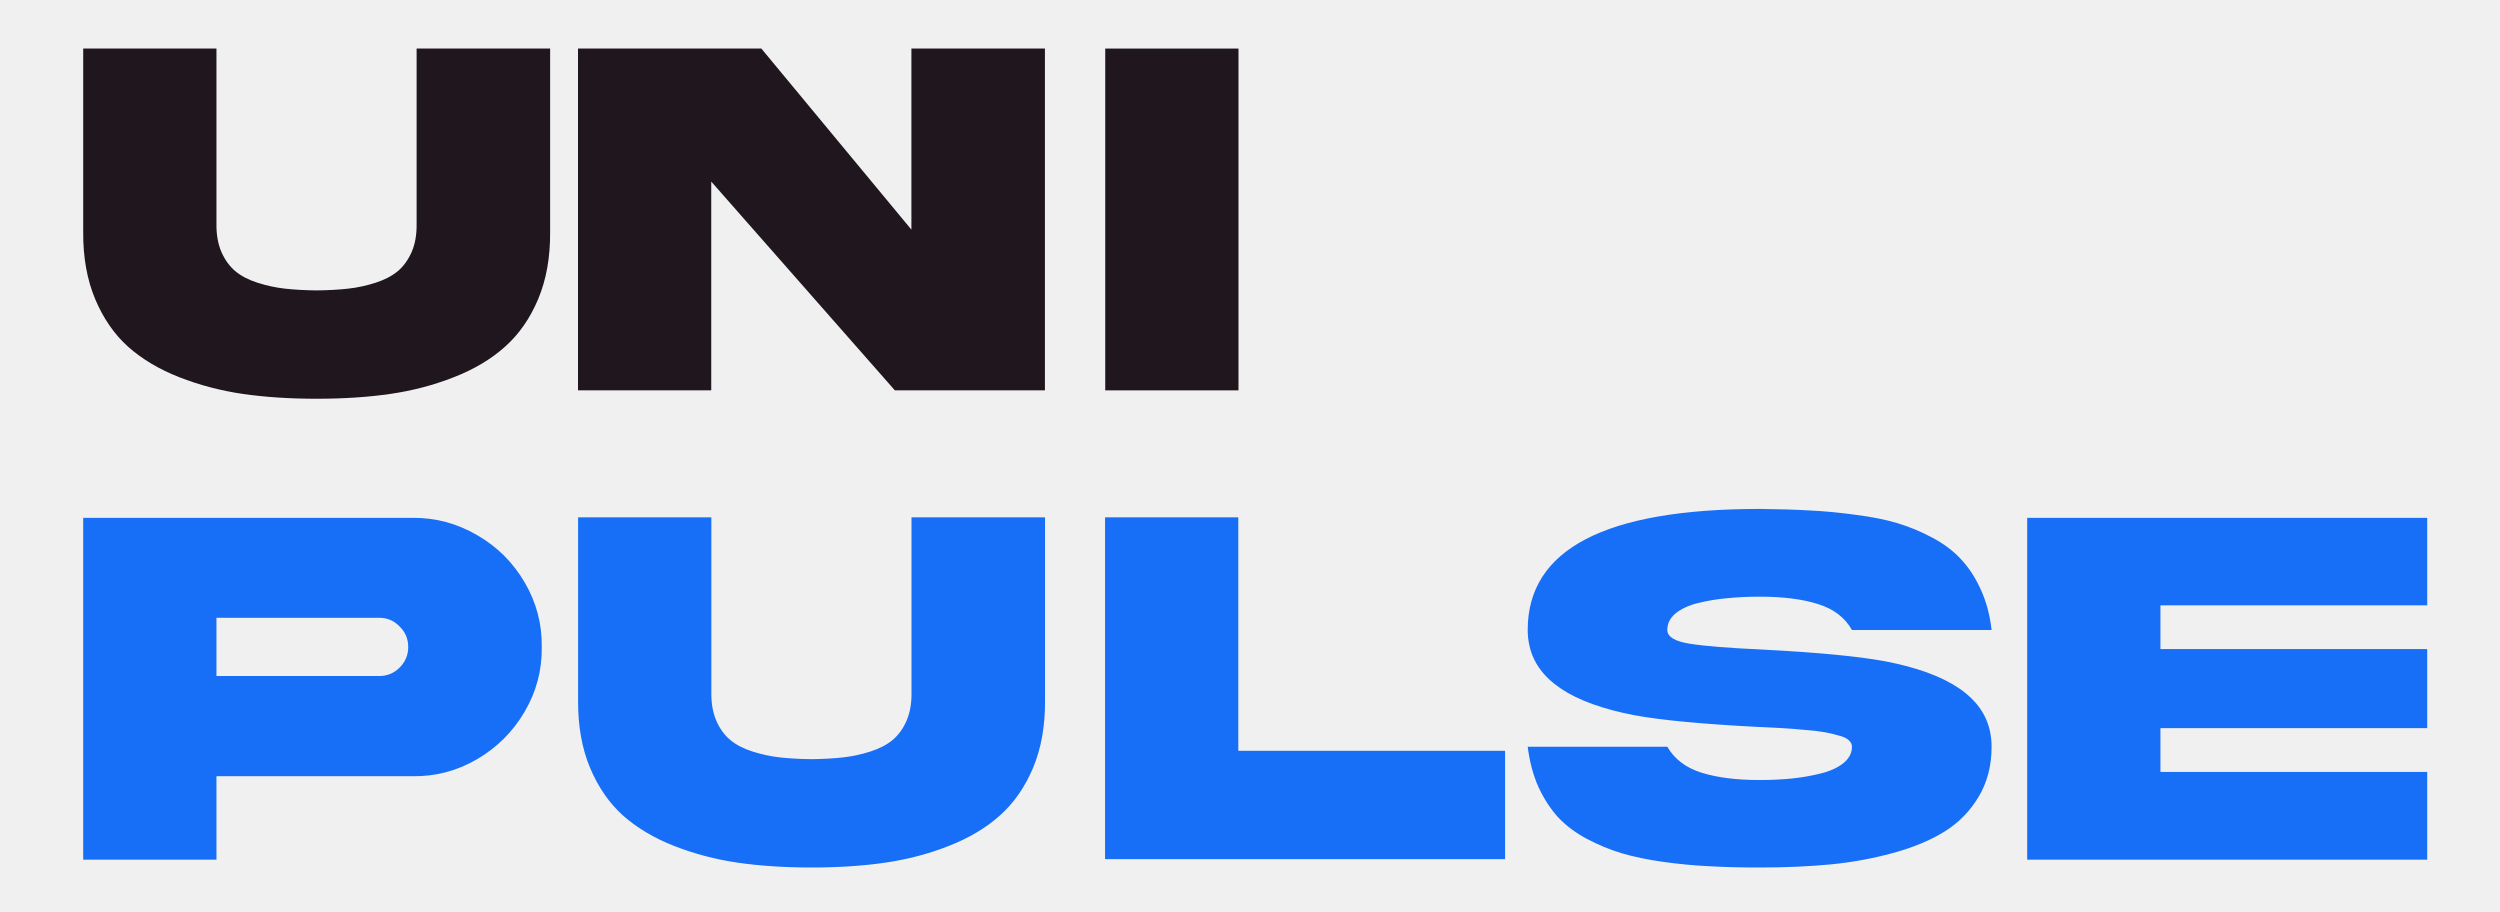
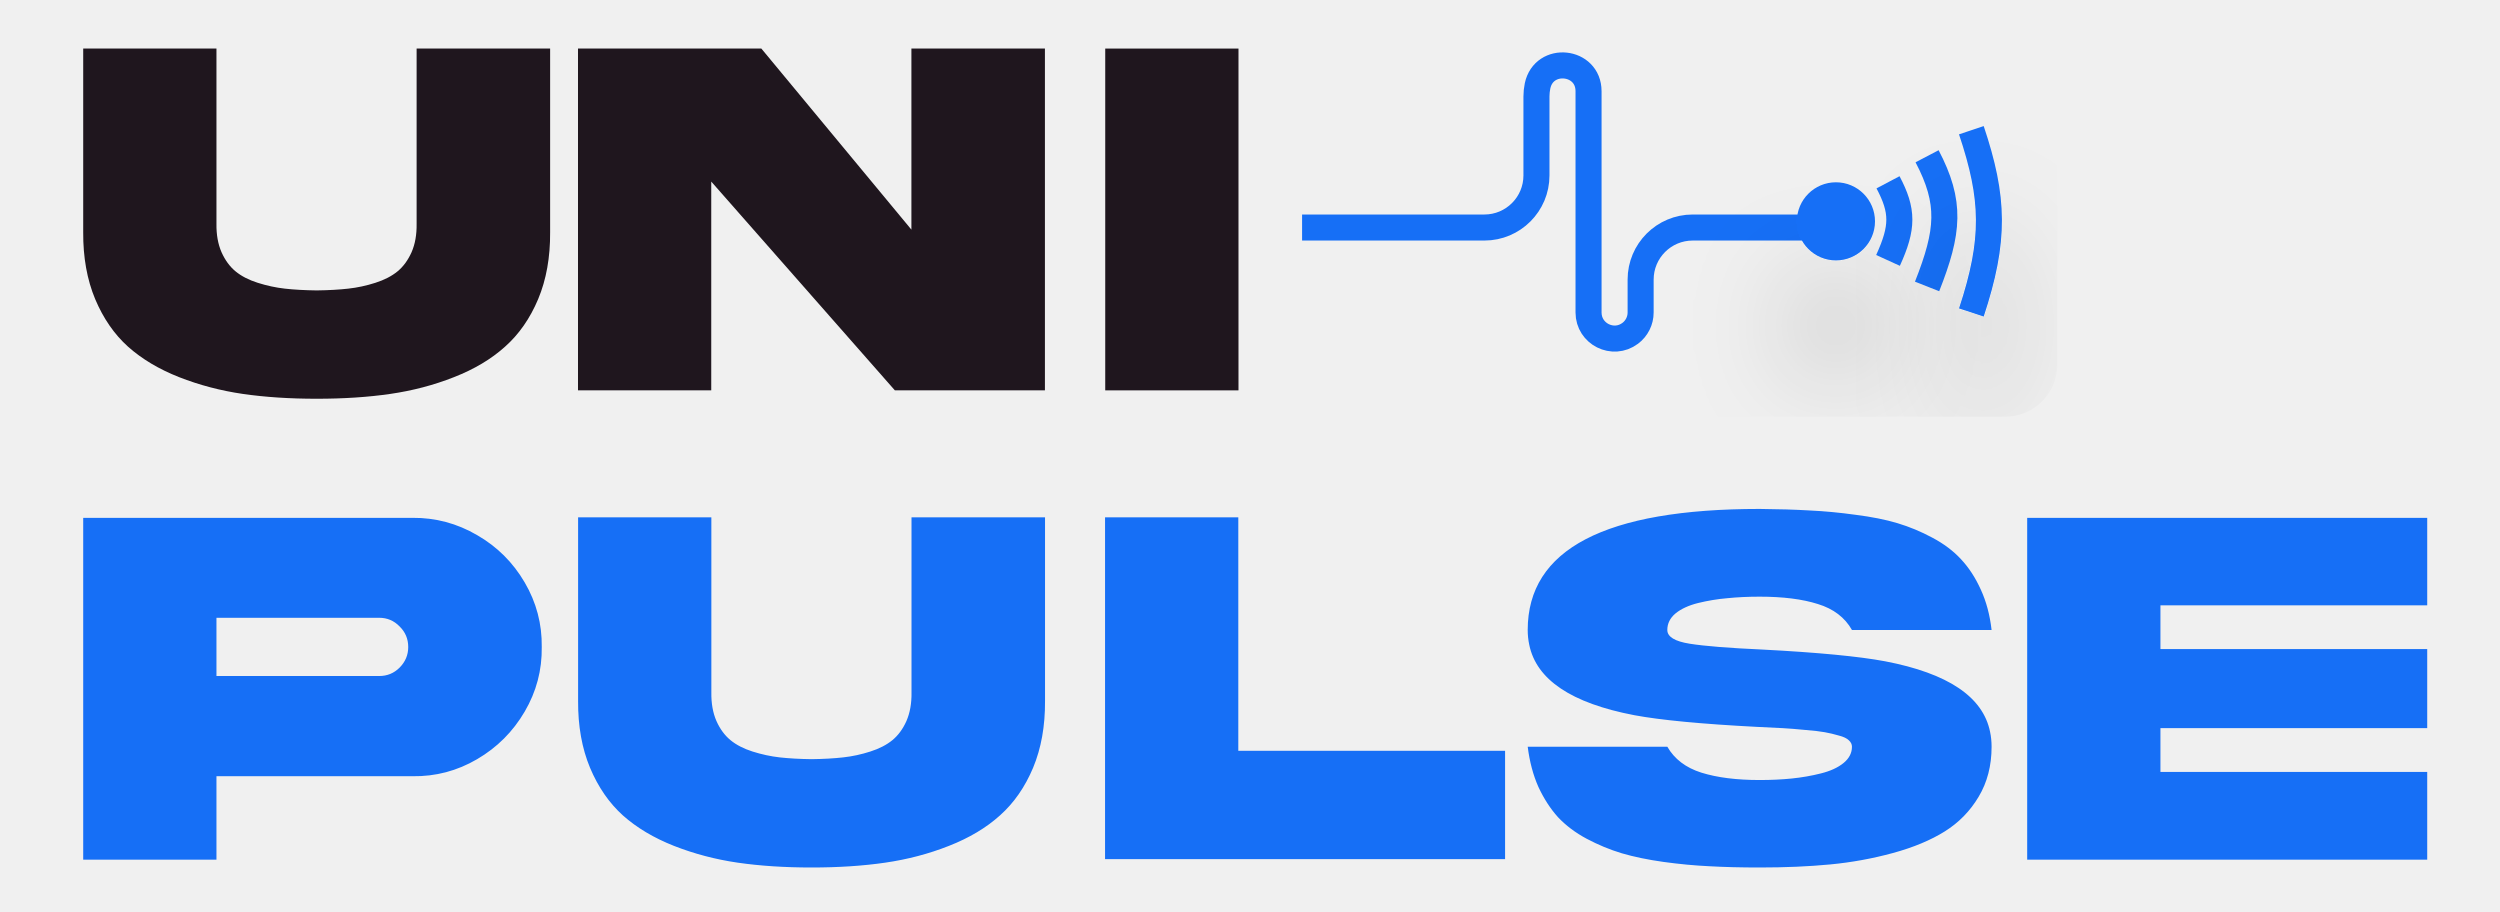
<svg xmlns="http://www.w3.org/2000/svg" width="96" height="35" viewBox="0 0 96 35" fill="none">
-   <g clipPath="url(#clip0_2087_3669)">
+   <g clip-path="url(#clip0_2087_3669)">
    <path d="M8.312 25.959H14.562C14.868 25.959 15.129 25.852 15.344 25.637C15.565 25.415 15.676 25.152 15.676 24.846C15.676 24.533 15.565 24.27 15.344 24.055C15.129 23.833 14.868 23.723 14.562 23.723H8.312V25.959ZM3.195 19.885H15.842C16.727 19.878 17.554 20.1 18.322 20.549C19.09 20.991 19.699 21.597 20.148 22.365C20.598 23.134 20.816 23.96 20.803 24.846C20.816 25.731 20.598 26.558 20.148 27.326C19.699 28.094 19.09 28.703 18.322 29.152C17.554 29.602 16.727 29.82 15.842 29.807H8.312V33.01H3.195V19.885ZM35.002 26.594V19.865H40.129V26.916C40.135 27.88 39.982 28.736 39.67 29.484C39.357 30.227 38.934 30.835 38.4 31.311C37.873 31.786 37.219 32.176 36.438 32.482C35.663 32.788 34.846 33.003 33.986 33.127C33.133 33.251 32.193 33.312 31.164 33.312C30.135 33.312 29.191 33.251 28.332 33.127C27.479 33.003 26.662 32.788 25.881 32.482C25.106 32.176 24.452 31.786 23.918 31.311C23.391 30.835 22.971 30.227 22.658 29.484C22.346 28.736 22.193 27.88 22.199 26.916V19.865H27.316V26.594C27.31 27.01 27.375 27.375 27.512 27.688C27.648 27.994 27.828 28.238 28.049 28.42C28.27 28.602 28.553 28.749 28.898 28.859C29.25 28.97 29.598 29.045 29.943 29.084C30.295 29.123 30.702 29.146 31.164 29.152C31.626 29.146 32.03 29.123 32.375 29.084C32.727 29.045 33.075 28.97 33.42 28.859C33.765 28.749 34.048 28.602 34.27 28.42C34.491 28.238 34.67 27.994 34.807 27.688C34.943 27.375 35.008 27.01 35.002 26.594ZM42.434 19.865H47.551V28.83H57.795V32.99H42.434V19.865ZM64.025 24.191C64.025 24.452 64.312 24.628 64.885 24.719C65.458 24.81 66.389 24.885 67.678 24.943C69.807 25.054 71.376 25.204 72.385 25.393C74.8 25.855 76.144 26.756 76.418 28.098C76.457 28.28 76.477 28.472 76.477 28.674C76.477 29.403 76.311 30.044 75.978 30.598C75.653 31.145 75.22 31.587 74.68 31.926C74.139 32.264 73.475 32.541 72.688 32.756C71.9 32.971 71.096 33.117 70.275 33.195C69.455 33.273 68.553 33.312 67.57 33.312C66.854 33.312 66.213 33.296 65.647 33.264C65.08 33.238 64.491 33.182 63.879 33.098C63.273 33.013 62.74 32.902 62.277 32.766C61.822 32.629 61.372 32.443 60.93 32.209C60.493 31.975 60.126 31.698 59.826 31.379C59.533 31.053 59.283 30.666 59.074 30.217C58.872 29.761 58.736 29.247 58.664 28.674H64.025C64.299 29.149 64.735 29.481 65.334 29.67C65.939 29.859 66.685 29.953 67.57 29.953C68.007 29.953 68.417 29.934 68.801 29.895C69.191 29.855 69.566 29.79 69.924 29.699C70.288 29.608 70.578 29.475 70.793 29.299C71.008 29.123 71.115 28.915 71.115 28.674C71.115 28.583 71.076 28.501 70.998 28.43C70.92 28.352 70.79 28.29 70.607 28.244C70.432 28.192 70.253 28.15 70.07 28.117C69.894 28.085 69.641 28.055 69.309 28.029C68.983 27.997 68.7 27.974 68.459 27.961C68.225 27.948 67.893 27.932 67.463 27.912C65.334 27.801 63.765 27.652 62.756 27.463C60.34 27.001 58.996 26.099 58.723 24.758C58.684 24.576 58.664 24.387 58.664 24.191C58.664 21.092 61.633 19.543 67.57 19.543C68.293 19.549 68.934 19.569 69.494 19.602C70.054 19.628 70.64 19.683 71.252 19.768C71.87 19.846 72.408 19.953 72.863 20.09C73.319 20.227 73.765 20.412 74.201 20.646C74.644 20.881 75.012 21.158 75.305 21.477C75.604 21.796 75.858 22.186 76.066 22.648C76.275 23.104 76.412 23.619 76.477 24.191H71.115C70.842 23.71 70.406 23.378 69.807 23.195C69.214 23.006 68.469 22.912 67.57 22.912C67.128 22.912 66.714 22.932 66.33 22.971C65.953 23.003 65.578 23.065 65.207 23.156C64.842 23.247 64.553 23.381 64.338 23.557C64.13 23.732 64.025 23.944 64.025 24.191ZM77.844 33.01V19.885H93.205V23.244H82.961V24.924H93.205V27.961H82.961V29.641H93.205V33.01H77.844Z" fill="#166FF6" />
    <path d="M42.441 1.865H47.558V14.99H42.441V1.865Z" fill="#1F161E" />
    <path d="M34.998 8.818V1.865H40.125V14.99H34.363L27.312 6.973V14.99H22.195V1.865H29.236L34.998 8.818Z" fill="#1F161E" />
    <path d="M15.998 8.594V1.865H21.125V8.916C21.131 9.88 20.979 10.736 20.666 11.484C20.354 12.227 19.93 12.835 19.396 13.31C18.869 13.786 18.215 14.176 17.434 14.482C16.659 14.788 15.842 15.003 14.982 15.127C14.13 15.251 13.189 15.312 12.16 15.312C11.132 15.312 10.188 15.251 9.328 15.127C8.475 15.003 7.658 14.788 6.877 14.482C6.102 14.176 5.448 13.786 4.914 13.31C4.387 12.835 3.967 12.227 3.654 11.484C3.342 10.736 3.189 9.88 3.195 8.916V1.865H8.312V8.594C8.306 9.01 8.371 9.375 8.508 9.688C8.645 9.993 8.824 10.238 9.045 10.42C9.266 10.602 9.549 10.749 9.895 10.859C10.246 10.97 10.594 11.045 10.94 11.084C11.291 11.123 11.698 11.146 12.16 11.152C12.622 11.146 13.026 11.123 13.371 11.084C13.723 11.045 14.071 10.97 14.416 10.859C14.761 10.749 15.044 10.602 15.266 10.42C15.487 10.238 15.666 9.993 15.803 9.688C15.94 9.375 16.005 9.01 15.998 8.594Z" fill="#1F161E" />
+     <g clip-path="url(#clip1_2087_3669)">
+       <path d="M50 8.737H57C58.105 8.737 59 7.841 59 6.737V3.706C59 3.569 59.014 3.432 59.042 3.298V3.298C59.287 2.135 61 2.313 61 3.502V10.5V12C61 12.824 61.941 13.294 62.6 12.8V12.8C62.852 12.611 63 12.315 63 12V10.737C63 9.632 63.895 8.737 65 8.737H71" stroke="#166FF6" />
+       <g filter="url(#filter0_d_2087_3669)">
+         <rect x="69" y="7" width="3" height="3" rx="1.5" fill="#166FF6" />
+       </g>
+       <path d="M72.5 7C73.079 8.095 73.081 8.726 72.5 10" stroke="#166FF6" />
+       <path d="M74 6C74.934 7.783 74.835 8.883 74 11" stroke="#166FF6" />
+       <g filter="url(#filter1_d_2087_3669)">
+         <path d="M75.7 5C76.575 7.615 76.623 9.203 75.7 12" stroke="#166FF6" />
+       </g>
+     </g>
  </g>
  <defs>
+     <filter id="filter0_d_2087_3669" x="65" y="7" width="11" height="11" filterUnits="userSpaceOnUse" color-interpolation-filters="sRGB">
+       <feFlood flood-opacity="0" result="BackgroundImageFix" />
+       <feColorMatrix in="SourceAlpha" type="matrix" values="0 0 0 0 0 0 0 0 0 0 0 0 0 0 0 0 0 0 127 0" result="hardAlpha" />
+       <feOffset dy="4" />
+       <feGaussianBlur stdDeviation="2" />
+       <feComposite in2="hardAlpha" operator="out" />
+       <feColorMatrix type="matrix" values="0 0 0 0 0 0 0 0 0 0 0 0 0 0 0 0 0 0 0.25 0" />
+       <feBlend mode="normal" in2="BackgroundImageFix" result="effect1_dropShadow_2087_3669" />
+       <feBlend mode="normal" in="SourceGraphic" in2="effect1_dropShadow_2087_3669" result="shape" />
+     </filter>
+     <filter id="filter1_d_2087_3669" x="71.225" y="4.842" width="9.649" height="15.315" filterUnits="userSpaceOnUse" color-interpolation-filters="sRGB">
+       <feFlood flood-opacity="0" result="BackgroundImageFix" />
+       <feColorMatrix in="SourceAlpha" type="matrix" values="0 0 0 0 0 0 0 0 0 0 0 0 0 0 0 0 0 0 127 0" result="hardAlpha" />
+       <feOffset dy="4" />
+       <feGaussianBlur stdDeviation="2" />
+       <feComposite in2="hardAlpha" operator="out" />
+       <feColorMatrix type="matrix" values="0 0 0 0 0 0 0 0 0 0 0 0 0 0 0 0 0 0 0.25 0" />
+       <feBlend mode="normal" in2="BackgroundImageFix" result="effect1_dropShadow_2087_3669" />
+       <feBlend mode="normal" in="SourceGraphic" in2="effect1_dropShadow_2087_3669" result="shape" />
+     </filter>
    <clipPath id="clip0_2087_3669">
      <rect width="96" height="35" fill="white" />
    </clipPath>
+     <clipPath id="clip1_2087_3669">
+       <path d="M46 2C46 0.895 46.895 0 48 0H77C78.105 0 79 0.895 79 2V14C79 15.105 78.105 16 77 16H48C46.895 16 46 15.105 46 14V2Z" fill="white" />
+     </clipPath>
  </defs>
</svg>
